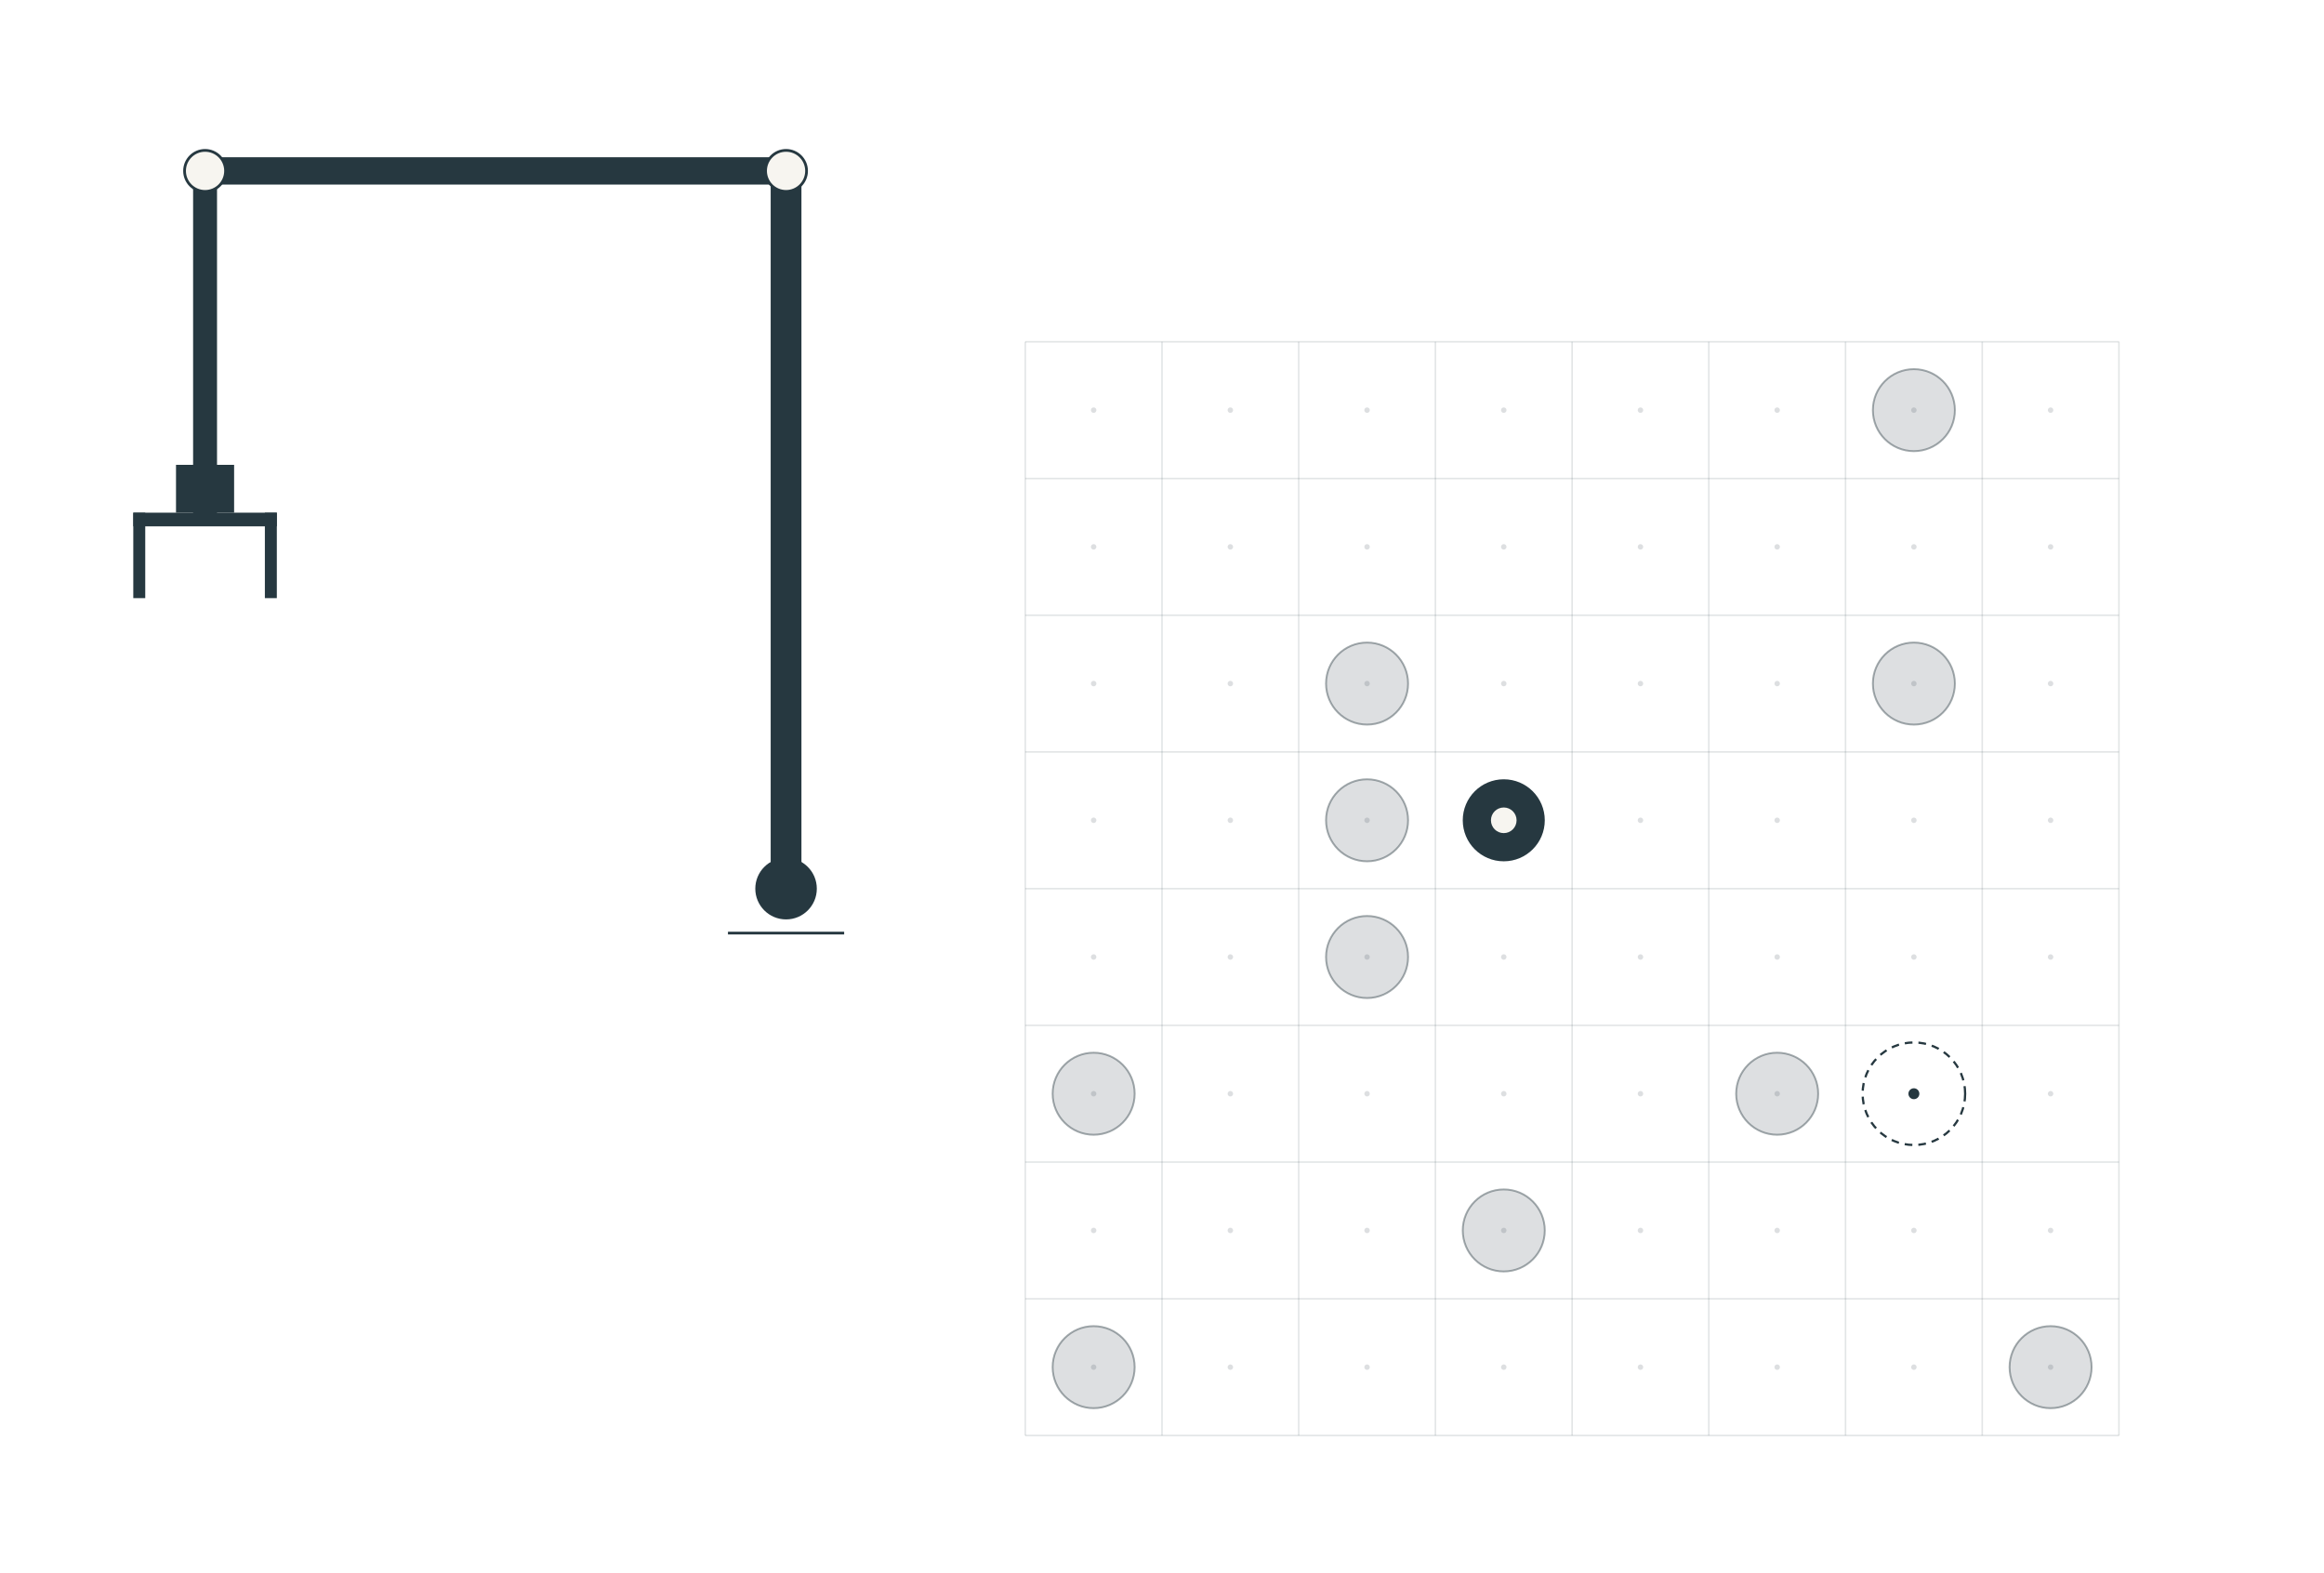
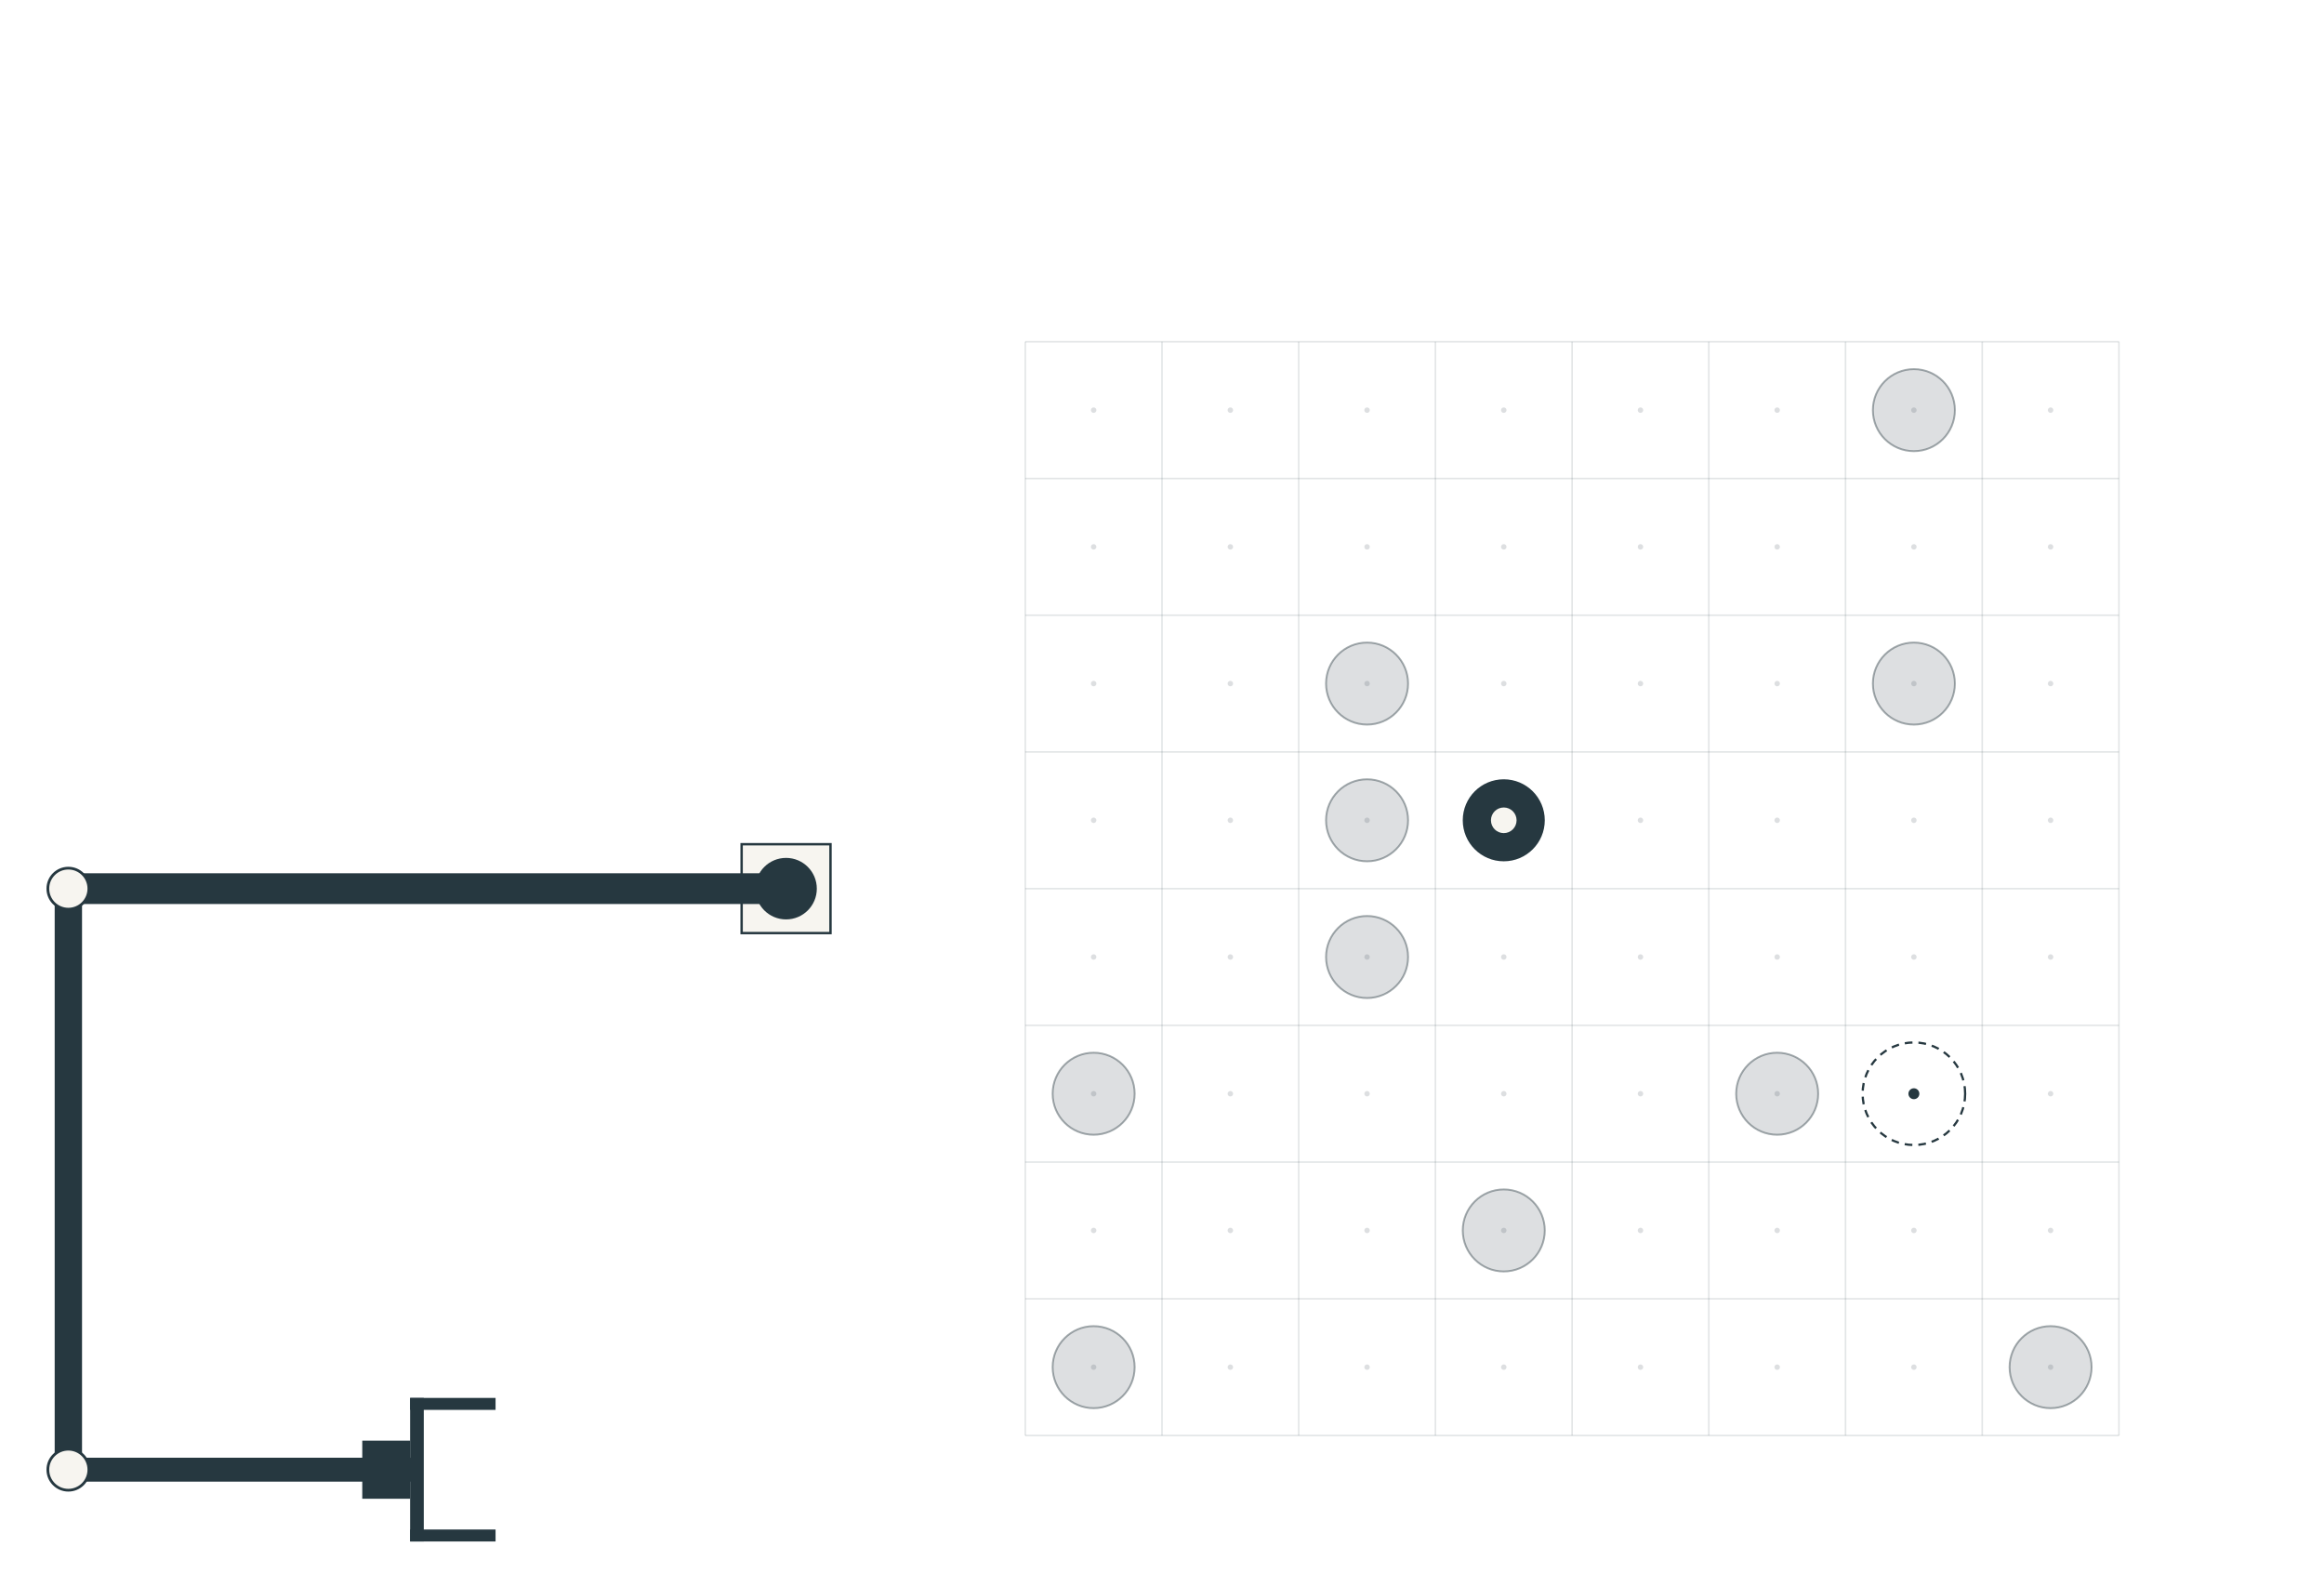
<svg xmlns="http://www.w3.org/2000/svg" viewBox="0 0 1360 920" width="1360" height="920" fill="none" shape-rendering="geometricPrecision">
  <g id="lattice">
    <g id="lattice-lines" stroke="#263840" stroke-width="0.9" stroke-opacity="0.13" fill="none">
      <path d="M600,840 L600,200" />
      <path d="M680,840 L680,200" />
      <path d="M760,840 L760,200" />
      <path d="M840,840 L840,200" />
      <path d="M920,840 L920,200" />
      <path d="M1000,840 L1000,200" />
      <path d="M1080,840 L1080,200" />
      <path d="M1160,840 L1160,200" />
      <path d="M1240,840 L1240,200" />
      <path d="M600,840 L1240,840" />
      <path d="M600,760 L1240,760" />
      <path d="M600,680 L1240,680" />
      <path d="M600,600 L1240,600" />
      <path d="M600,520 L1240,520" />
      <path d="M600,440 L1240,440" />
      <path d="M600,360 L1240,360" />
      <path d="M600,280 L1240,280" />
      <path d="M600,200 L1240,200" />
    </g>
    <g id="lattice-centres">
      <circle cx="640" cy="800" r="1.6" fill="#263840" fill-opacity="0.16" />
      <circle cx="720" cy="800" r="1.6" fill="#263840" fill-opacity="0.16" />
      <circle cx="800" cy="800" r="1.6" fill="#263840" fill-opacity="0.16" />
      <circle cx="880" cy="800" r="1.6" fill="#263840" fill-opacity="0.16" />
      <circle cx="960" cy="800" r="1.6" fill="#263840" fill-opacity="0.16" />
      <circle cx="1040" cy="800" r="1.6" fill="#263840" fill-opacity="0.16" />
      <circle cx="1120" cy="800" r="1.6" fill="#263840" fill-opacity="0.16" />
      <circle cx="1200" cy="800" r="1.6" fill="#263840" fill-opacity="0.16" />
      <circle cx="640" cy="720" r="1.6" fill="#263840" fill-opacity="0.16" />
      <circle cx="720" cy="720" r="1.6" fill="#263840" fill-opacity="0.16" />
      <circle cx="800" cy="720" r="1.6" fill="#263840" fill-opacity="0.16" />
      <circle cx="880" cy="720" r="1.6" fill="#263840" fill-opacity="0.16" />
      <circle cx="960" cy="720" r="1.6" fill="#263840" fill-opacity="0.16" />
      <circle cx="1040" cy="720" r="1.6" fill="#263840" fill-opacity="0.16" />
      <circle cx="1120" cy="720" r="1.6" fill="#263840" fill-opacity="0.16" />
      <circle cx="1200" cy="720" r="1.6" fill="#263840" fill-opacity="0.16" />
      <circle cx="640" cy="640" r="1.6" fill="#263840" fill-opacity="0.16" />
      <circle cx="720" cy="640" r="1.6" fill="#263840" fill-opacity="0.16" />
      <circle cx="800" cy="640" r="1.6" fill="#263840" fill-opacity="0.16" />
      <circle cx="880" cy="640" r="1.6" fill="#263840" fill-opacity="0.16" />
      <circle cx="960" cy="640" r="1.6" fill="#263840" fill-opacity="0.16" />
      <circle cx="1040" cy="640" r="1.6" fill="#263840" fill-opacity="0.16" />
      <circle cx="1120" cy="640" r="1.6" fill="#263840" fill-opacity="0.16" />
      <circle cx="1200" cy="640" r="1.6" fill="#263840" fill-opacity="0.16" />
      <circle cx="640" cy="560" r="1.6" fill="#263840" fill-opacity="0.16" />
      <circle cx="720" cy="560" r="1.6" fill="#263840" fill-opacity="0.16" />
      <circle cx="800" cy="560" r="1.6" fill="#263840" fill-opacity="0.16" />
      <circle cx="880" cy="560" r="1.6" fill="#263840" fill-opacity="0.16" />
      <circle cx="960" cy="560" r="1.6" fill="#263840" fill-opacity="0.16" />
      <circle cx="1040" cy="560" r="1.6" fill="#263840" fill-opacity="0.16" />
      <circle cx="1120" cy="560" r="1.6" fill="#263840" fill-opacity="0.16" />
      <circle cx="1200" cy="560" r="1.6" fill="#263840" fill-opacity="0.16" />
      <circle cx="640" cy="480" r="1.6" fill="#263840" fill-opacity="0.16" />
      <circle cx="720" cy="480" r="1.6" fill="#263840" fill-opacity="0.16" />
      <circle cx="800" cy="480" r="1.6" fill="#263840" fill-opacity="0.16" />
      <circle cx="880" cy="480" r="1.6" fill="#263840" fill-opacity="0.16" />
      <circle cx="960" cy="480" r="1.6" fill="#263840" fill-opacity="0.16" />
      <circle cx="1040" cy="480" r="1.6" fill="#263840" fill-opacity="0.16" />
      <circle cx="1120" cy="480" r="1.6" fill="#263840" fill-opacity="0.16" />
      <circle cx="1200" cy="480" r="1.6" fill="#263840" fill-opacity="0.16" />
      <circle cx="640" cy="400" r="1.6" fill="#263840" fill-opacity="0.16" />
      <circle cx="720" cy="400" r="1.6" fill="#263840" fill-opacity="0.16" />
      <circle cx="800" cy="400" r="1.6" fill="#263840" fill-opacity="0.16" />
      <circle cx="880" cy="400" r="1.6" fill="#263840" fill-opacity="0.16" />
      <circle cx="960" cy="400" r="1.6" fill="#263840" fill-opacity="0.16" />
      <circle cx="1040" cy="400" r="1.6" fill="#263840" fill-opacity="0.16" />
      <circle cx="1120" cy="400" r="1.6" fill="#263840" fill-opacity="0.16" />
      <circle cx="1200" cy="400" r="1.6" fill="#263840" fill-opacity="0.16" />
      <circle cx="640" cy="320" r="1.6" fill="#263840" fill-opacity="0.16" />
      <circle cx="720" cy="320" r="1.6" fill="#263840" fill-opacity="0.16" />
      <circle cx="800" cy="320" r="1.6" fill="#263840" fill-opacity="0.16" />
      <circle cx="880" cy="320" r="1.6" fill="#263840" fill-opacity="0.16" />
      <circle cx="960" cy="320" r="1.6" fill="#263840" fill-opacity="0.16" />
      <circle cx="1040" cy="320" r="1.6" fill="#263840" fill-opacity="0.16" />
      <circle cx="1120" cy="320" r="1.6" fill="#263840" fill-opacity="0.16" />
      <circle cx="1200" cy="320" r="1.6" fill="#263840" fill-opacity="0.16" />
      <circle cx="640" cy="240" r="1.6" fill="#263840" fill-opacity="0.16" />
      <circle cx="720" cy="240" r="1.6" fill="#263840" fill-opacity="0.16" />
      <circle cx="800" cy="240" r="1.6" fill="#263840" fill-opacity="0.16" />
      <circle cx="880" cy="240" r="1.6" fill="#263840" fill-opacity="0.16" />
      <circle cx="960" cy="240" r="1.6" fill="#263840" fill-opacity="0.16" />
      <circle cx="1040" cy="240" r="1.6" fill="#263840" fill-opacity="0.16" />
      <circle cx="1120" cy="240" r="1.6" fill="#263840" fill-opacity="0.16" />
      <circle cx="1200" cy="240" r="1.6" fill="#263840" fill-opacity="0.16" />
    </g>
  </g>
  <g id="goal">
    <circle cx="1120" cy="640" r="30" fill="none" stroke="#263840" stroke-width="1.3" stroke-dasharray="4.5 3.5" />
    <circle cx="1120" cy="640" r="3.2" fill="#263840" />
  </g>
  <g id="discs-context">
    <circle cx="1120" cy="240" r="24" id="c0" fill="#263840" fill-opacity="0.16" stroke="#263840" stroke-opacity="0.42" stroke-width="1.1" />
    <circle cx="1120" cy="400" r="24" id="c1" fill="#263840" fill-opacity="0.16" stroke="#263840" stroke-opacity="0.42" stroke-width="1.1" />
    <circle cx="640" cy="800" r="24" id="c2" fill="#263840" fill-opacity="0.16" stroke="#263840" stroke-opacity="0.42" stroke-width="1.1" />
    <circle cx="880" cy="720" r="24" id="c3" fill="#263840" fill-opacity="0.16" stroke="#263840" stroke-opacity="0.42" stroke-width="1.1" />
    <circle cx="1200" cy="800" r="24" id="c4" fill="#263840" fill-opacity="0.16" stroke="#263840" stroke-opacity="0.42" stroke-width="1.1" />
    <circle cx="640" cy="640" r="24" id="c5" fill="#263840" fill-opacity="0.16" stroke="#263840" stroke-opacity="0.42" stroke-width="1.1" />
  </g>
  <g id="blockers-initial">
    <circle cx="800" cy="400" r="24" id="b1" fill="#263840" fill-opacity="0.16" stroke="#263840" stroke-opacity="0.42" stroke-width="1.1" />
    <circle cx="800" cy="560" r="24" id="b2" fill="#263840" fill-opacity="0.16" stroke="#263840" stroke-opacity="0.42" stroke-width="1.1" />
    <circle cx="800" cy="480" r="24" id="b3" fill="#263840" fill-opacity="0.16" stroke="#263840" stroke-opacity="0.42" stroke-width="1.1" />
    <circle cx="1040" cy="640" r="24" id="b4" fill="#263840" fill-opacity="0.16" stroke="#263840" stroke-opacity="0.42" stroke-width="1.1" />
  </g>
  <g id="target">
    <circle cx="880" cy="480" r="24" fill="#263840" />
    <circle cx="880" cy="480" r="7.5" fill="#F7F5F0" />
  </g>
  <g id="robot-home" opacity="1">
-     <path d="M426,546 L494,546" stroke="#263840" stroke-width="1.6" />
+     <rect x="-26" y="-26" width="52" height="52" transform="translate(460 520) rotate(-0)" fill="#F7F5F0" stroke="#263840" stroke-width="1.4" />
    <circle cx="460" cy="520" r="18" fill="#263840" />
    <circle cx="460" cy="520" r="5.5" fill="#F7F5F0" />
-     <path d="M460,520 L460,100" stroke="#263840" stroke-width="18" stroke-linecap="round" />
-     <path d="M460,100 L120,100" stroke="#263840" stroke-width="16" stroke-linecap="round" />
-     <path d="M120,100 L120,300" stroke="#263840" stroke-width="14" stroke-linecap="round" />
-     <rect x="-14" y="-17" width="28" height="34" transform="translate(120 286) rotate(-270)" fill="#263840" />
-     <rect x="-4" y="-42" width="8" height="84" transform="translate(120 304) rotate(-270)" fill="#263840" />
-     <rect x="-25" y="-3.5" width="50" height="7" transform="translate(81.5 325) rotate(-270)" fill="#263840" />
-     <rect x="-25" y="-3.5" width="50" height="7" transform="translate(158.5 325) rotate(-270)" fill="#263840" />
-     <circle cx="460" cy="100" r="12" fill="#F7F5F0" stroke="#263840" stroke-width="1.6" />
-     <circle cx="120" cy="100" r="12" fill="#F7F5F0" stroke="#263840" stroke-width="1.6" />
+     <path d="M460,520 L40,520" stroke="#263840" stroke-width="18" stroke-linecap="round" />
+     <path d="M40,520 L40,860" stroke="#263840" stroke-width="16" stroke-linecap="round" />
+     <path d="M40,860 L240,860" stroke="#263840" stroke-width="14" stroke-linecap="round" />
+     <rect x="-14" y="-17" width="28" height="34" transform="translate(226 860) rotate(-360)" fill="#263840" />
+     <rect x="-4" y="-42" width="8" height="84" transform="translate(244 860) rotate(-360)" fill="#263840" />
+     <rect x="-25" y="-3.5" width="50" height="7" transform="translate(265 898.5) rotate(-360)" fill="#263840" />
+     <rect x="-25" y="-3.5" width="50" height="7" transform="translate(265 821.5) rotate(-360)" fill="#263840" />
+     <circle cx="40" cy="520" r="12" fill="#F7F5F0" stroke="#263840" stroke-width="1.6" />
+     <circle cx="40" cy="860" r="12" fill="#F7F5F0" stroke="#263840" stroke-width="1.6" />
  </g>
</svg>
